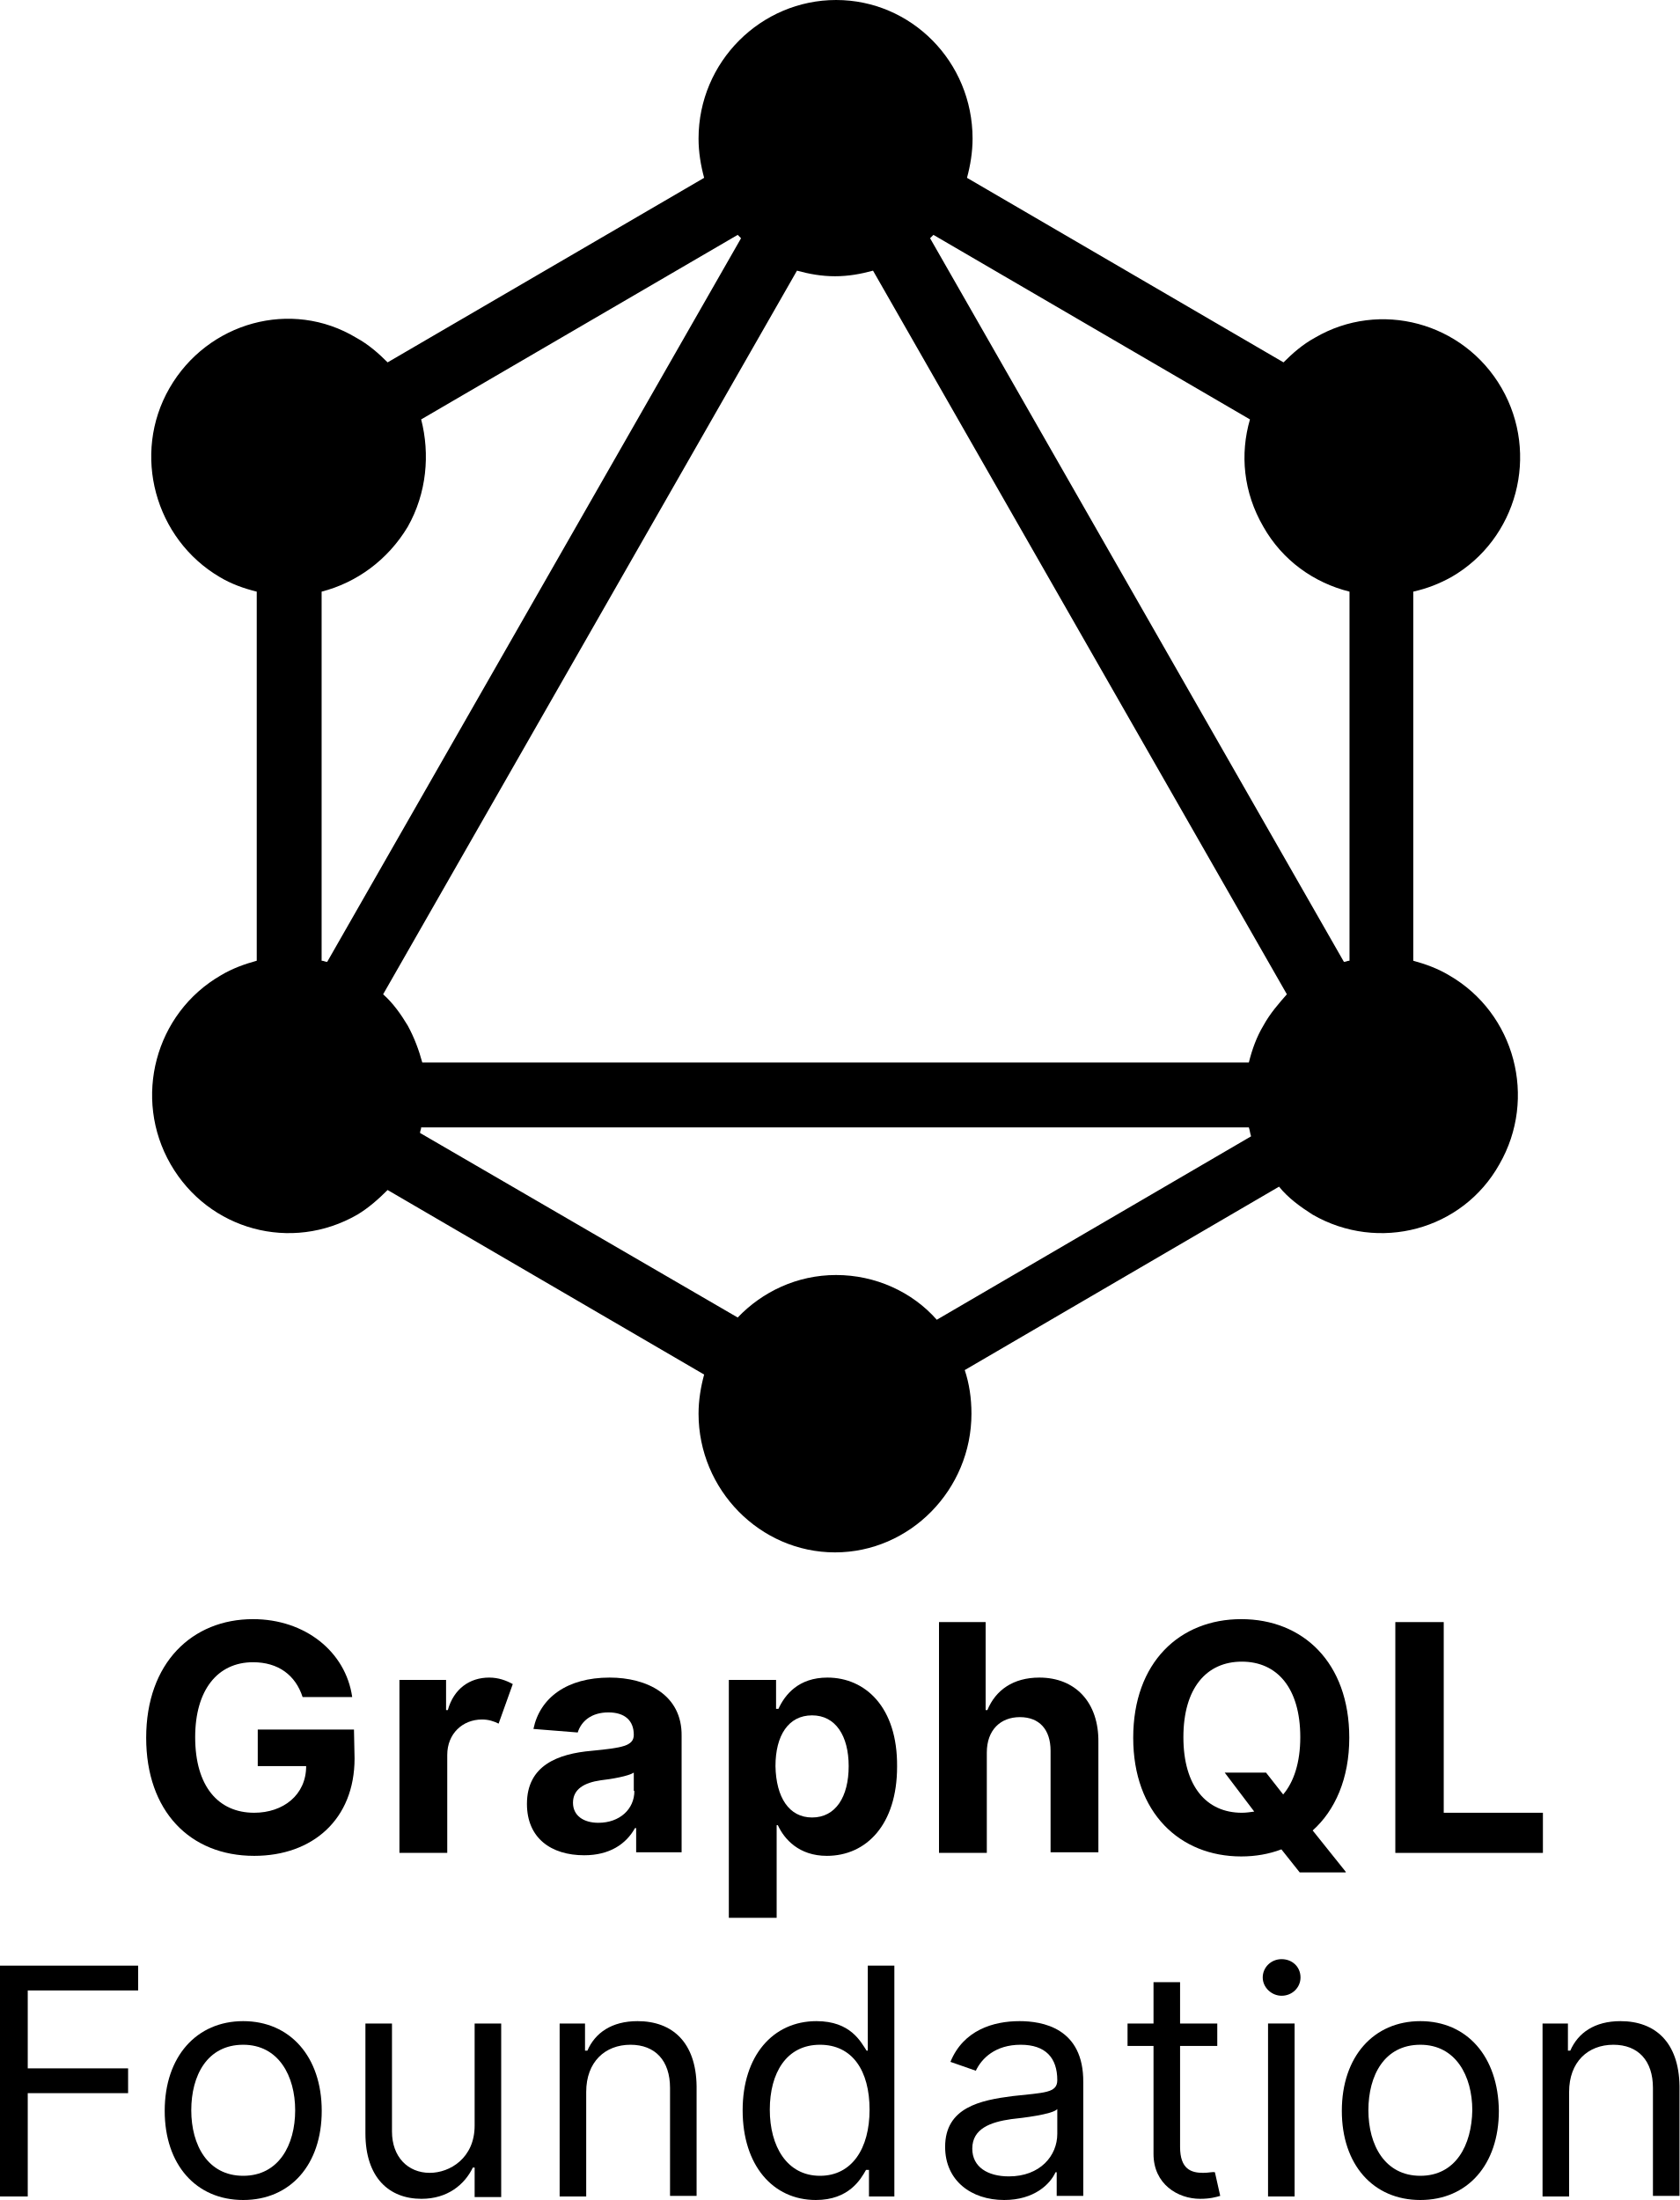
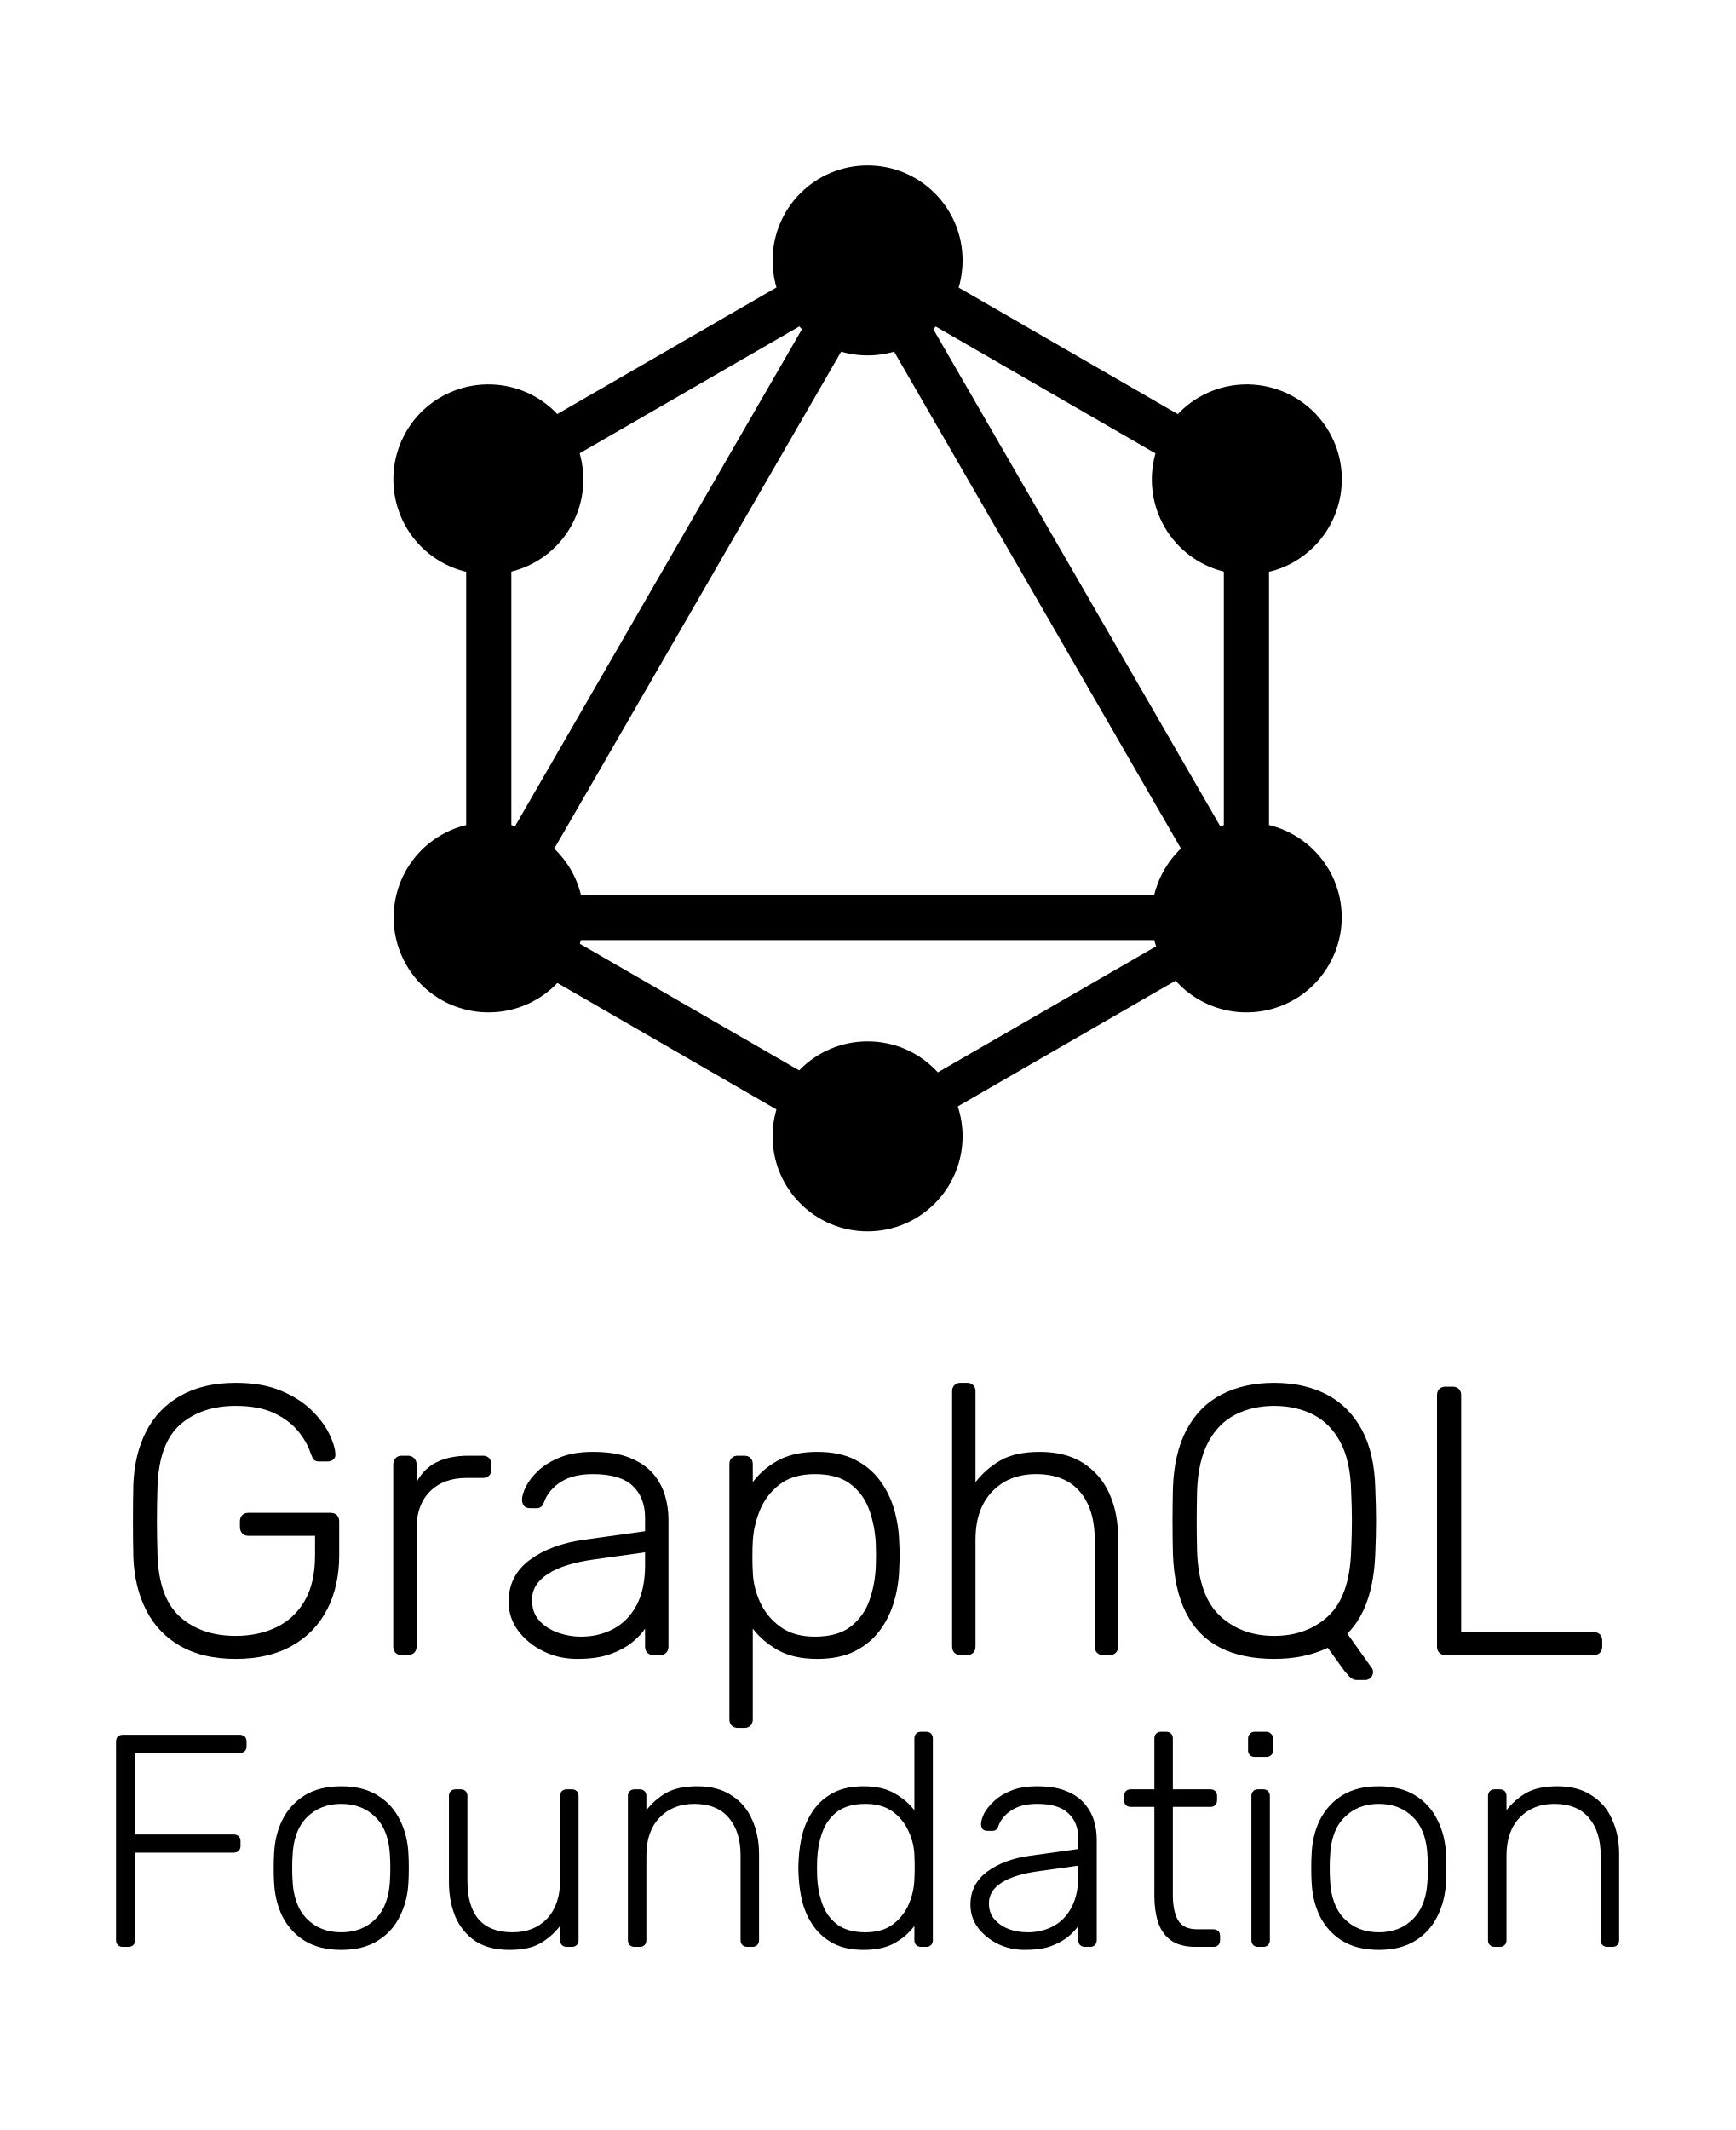
- <svg xmlns="http://www.w3.org/2000/svg" version="1.1" x="0" y="0" width="666.755" height="873.432" viewBox="0, 0, 666.755, 873.432">
-   <g id="Layer_1">
-     <path d="M11.015,831.013 L50.856,831.013 L50.856,821.17 L11.015,821.17 L11.015,790.234 L54.84,790.234 L54.84,780.391 L-0,780.391 L-0,872.026 L11.015,872.026 z" fill="#000000" id="polygon4" />
-     <path d="M96.556,802.421 C78.042,802.421 65.387,816.483 65.387,838.044 C65.387,859.371 77.808,873.432 96.556,873.432 C115.305,873.432 127.726,859.371 127.726,838.044 C127.726,816.483 115.071,802.421 96.556,802.421 z M96.556,863.824 C82.495,863.824 75.933,851.637 75.933,837.81 C75.933,823.982 82.26,811.796 96.556,811.796 C110.618,811.796 117.18,824.217 117.18,837.81 C117.18,851.637 110.618,863.824 96.556,863.824 z" fill="#000000" id="path6" />
-     <path d="M188.426,843.903 C188.426,856.793 178.583,862.652 170.614,862.652 C161.943,862.652 155.615,856.324 155.615,846.247 L155.615,803.359 L145.069,803.359 L145.069,846.95 C145.069,864.527 154.443,872.964 167.333,872.964 C177.645,872.964 184.442,867.339 187.723,860.543 L188.426,860.543 L188.426,872.261 L198.972,872.261 L198.972,803.359 L188.426,803.359 z" fill="#000000" id="path8" />
-     <path d="M253.109,802.421 C242.797,802.421 236.235,807.108 233.189,814.139 L232.251,814.139 L232.251,803.359 L222.174,803.359 L222.174,872.026 L232.72,872.026 L232.72,830.544 C232.72,818.592 240.219,811.796 250.297,811.796 C260.14,811.796 265.999,818.123 265.999,828.904 L265.999,871.792 L276.545,871.792 L276.545,828.201 C276.311,810.858 266.936,802.421 253.109,802.421 z" fill="#000000" id="path10" />
-     <path d="M344.978,814.139 L344.041,814.139 C341.697,810.624 337.713,802.421 324.12,802.421 C306.778,802.421 294.825,816.248 294.825,837.81 C294.825,859.605 306.778,873.432 323.886,873.432 C337.01,873.432 341.697,865.23 343.807,861.48 L344.978,861.48 L344.978,872.026 L355.056,872.026 L355.056,780.391 L344.51,780.391 L344.51,814.139 z M325.526,863.824 C312.402,863.824 305.606,852.106 305.606,837.575 C305.606,823.045 312.168,811.796 325.526,811.796 C338.416,811.796 345.213,822.107 345.213,837.575 C345.213,853.043 338.182,863.824 325.526,863.824 z" fill="#000000" id="path12" />
-     <path d="M404.74,802.421 C394.428,802.421 382.476,805.937 377.32,818.592 L387.398,822.107 C389.741,817.186 395.132,811.796 405.209,811.796 C415.052,811.796 419.739,816.952 419.739,825.857 C419.739,831.013 414.583,830.779 401.928,832.185 C389.272,833.826 375.211,836.638 375.211,852.34 C375.211,865.698 385.523,873.432 398.647,873.432 C410.599,873.432 416.927,867.105 419.036,862.417 L419.505,862.417 L419.505,871.792 L430.051,871.792 L430.051,826.795 C430.286,804.999 413.646,802.421 404.74,802.421 z M419.739,847.184 C419.739,855.855 412.943,864.058 400.522,864.058 C392.085,864.058 385.991,860.308 385.991,853.043 C385.991,845.075 393.257,842.497 401.459,841.325 C405.912,840.856 417.864,839.45 419.739,837.341 z" fill="#000000" id="path14" />
-     <path d="M477.626,862.652 C472.939,862.652 468.486,861.246 468.486,852.34 L468.486,812.264 L483.251,812.264 L483.251,803.359 L468.486,803.359 L468.486,786.953 L457.94,786.953 L457.94,803.359 L447.628,803.359 L447.628,812.264 L457.94,812.264 L457.94,855.152 C457.94,867.105 467.549,872.964 476.455,872.964 C480.439,872.964 482.782,872.261 484.423,871.792 L482.314,862.417 C481.376,862.183 479.97,862.652 477.626,862.652 z" fill="#000000" id="path16" />
-     <path d="M503.406,803.359 L513.952,803.359 L513.952,872.026 L503.406,872.026 z" fill="#000000" id="rect18" />
-     <path d="M508.796,777.813 C504.578,777.813 501.297,781.094 501.297,785.079 C501.297,789.063 504.812,792.344 508.796,792.344 C513.015,792.344 516.296,789.063 516.296,785.079 C516.296,780.86 513.015,777.813 508.796,777.813 z" fill="#000000" id="path20" />
-     <path d="M563.871,802.421 C545.356,802.421 532.701,816.483 532.701,838.044 C532.701,859.371 545.122,873.432 563.871,873.432 C582.62,873.432 595.041,859.371 595.041,838.044 C594.807,816.483 582.385,802.421 563.871,802.421 z M563.871,863.824 C549.809,863.824 543.247,851.637 543.247,837.81 C543.247,823.982 549.575,811.796 563.871,811.796 C577.933,811.796 584.495,824.217 584.495,837.81 C584.26,851.637 577.933,863.824 563.871,863.824 z" fill="#000000" id="path22" />
-     <path d="M643.319,802.421 C633.007,802.421 626.445,807.108 623.398,814.139 L622.461,814.139 L622.461,803.359 L612.384,803.359 L612.384,872.026 L622.93,872.026 L622.93,830.544 C622.93,818.592 630.429,811.796 640.507,811.796 C650.35,811.796 656.209,818.123 656.209,828.904 L656.209,871.792 L666.755,871.792 L666.755,828.201 C666.521,810.858 657.146,802.421 643.319,802.421 z" fill="#000000" id="path24" />
-     <path d="M140.527,686.647 L102.326,686.647 L102.326,701.177 L121.543,701.177 C121.543,712.661 112.403,719.692 100.92,719.692 C86.624,719.692 77.484,709.146 77.484,689.694 C77.484,670.945 86.389,659.93 100.451,659.93 C110.528,659.93 117.325,665.086 120.137,673.757 L139.824,673.757 C137.246,655.712 121.075,642.822 100.451,642.822 C76.312,642.822 58.032,660.164 58.032,689.928 C58.032,718.989 75.374,736.8 100.92,736.8 C124.121,736.8 140.761,722.27 140.761,698.131 z" fill="#000000" id="path26" />
-     <path d="M177.79,678.913 L177.087,678.913 L177.087,666.961 L158.572,666.961 L158.572,735.628 L177.556,735.628 L177.556,696.725 C177.556,688.288 183.649,682.663 191.383,682.663 C193.961,682.663 196.07,683.366 197.945,684.304 L203.57,668.601 C200.992,667.195 197.945,666.023 194.195,666.023 C186.461,666.023 180.133,670.476 177.79,678.913 z" fill="#000000" id="path28" />
-     <path d="M242.005,666.023 C225.131,666.023 214.35,673.992 211.772,686.413 L229.349,687.819 C230.755,683.366 234.739,679.851 241.536,679.851 C248.098,679.851 251.613,683.132 251.613,688.756 C251.613,693.209 246.926,693.912 234.974,695.084 C221.381,696.256 209.194,700.943 209.194,716.177 C209.194,729.769 218.803,736.566 231.927,736.566 C242.005,736.566 248.567,732.113 252.082,725.785 L252.551,725.785 L252.551,735.394 L270.597,735.394 L270.597,689.225 C270.831,672.82 256.769,666.023 242.005,666.023 z M251.848,711.021 C251.848,718.286 245.989,723.676 237.552,723.676 C231.693,723.676 227.474,720.864 227.474,715.708 C227.474,710.318 231.927,707.74 238.489,706.802 C242.708,706.333 249.504,705.162 251.613,703.755 L251.613,711.021 z" fill="#000000" id="path30" />
-     <path d="M328.484,666.023 C317,666.023 311.61,672.82 309.032,678.445 L308.094,678.445 L308.094,666.961 L289.345,666.961 L289.345,761.408 L308.329,761.408 L308.329,724.614 L308.797,724.614 C311.375,730.238 317.234,736.8 328.249,736.8 C343.951,736.8 356.138,724.379 356.138,701.412 C356.372,677.741 343.483,666.023 328.484,666.023 z M322.39,721.567 C313.25,721.567 308.094,713.599 307.86,701.177 C307.86,688.991 313.016,681.022 322.39,681.022 C331.765,681.022 336.921,689.225 336.921,701.177 C336.921,713.364 331.765,721.567 322.39,721.567 z" fill="#000000" id="path32" />
-     <path d="M412.619,666.023 C402.307,666.023 395.276,670.945 391.995,678.913 L391.292,678.913 L391.292,643.994 L372.778,643.994 L372.778,735.628 L391.761,735.628 L391.761,695.787 C391.761,686.882 397.151,681.726 404.885,681.726 C412.619,681.726 417.072,686.647 417.072,695.084 L417.072,735.394 L436.055,735.394 L436.055,691.803 C436.289,675.867 426.915,666.023 412.619,666.023 z" fill="#000000" id="path34" />
-     <path d="M534.252,743.128 L521.128,726.723 C530.033,718.755 535.658,706.099 535.658,689.928 C535.658,659.93 517.144,642.822 492.77,642.822 C468.397,642.822 449.882,659.93 449.882,689.928 C449.882,719.692 468.397,737.035 492.77,737.035 C498.395,737.035 503.785,736.097 508.707,734.222 L515.972,743.362 L534.252,743.362 z M509.41,712.427 L502.613,703.755 L486.208,703.755 L497.926,719.223 C496.286,719.458 494.645,719.692 493.005,719.692 C478.943,719.692 469.803,709.146 469.803,689.694 C469.803,670.242 478.943,659.696 493.005,659.696 C507.066,659.696 516.206,670.242 516.206,689.694 C516.206,699.771 513.628,707.505 509.41,712.427 z" fill="#000000" id="path36" />
-     <path d="M553.938,643.994 L553.938,735.628 L612.528,735.628 L612.528,719.692 L573.156,719.692 L573.156,643.994 z" fill="#000000" id="polygon38" />
-     <path d="M576.155,229.121 C602.353,214.024 611.233,180.277 596.136,154.079 C581.039,127.881 547.736,119.001 521.983,134.098 C517.098,136.762 513.102,140.314 509.55,143.867 L383.888,70.601 C385.22,65.717 386.108,60.388 386.108,55.06 C386.108,24.422 361.687,0 331.936,0 C302.186,0 277.32,24.422 277.32,55.06 C277.32,60.388 278.208,65.717 279.54,70.601 L153.879,143.867 C150.327,140.314 146.331,136.762 141.446,134.098 C115.692,118.557 82.39,127.881 67.293,154.079 C52.196,180.277 61.52,214.024 87.274,229.121 C91.715,231.785 96.599,233.561 101.927,234.893 L101.927,381.424 C97.043,382.756 92.159,384.533 87.718,387.197 C61.52,402.294 52.64,436.04 67.737,462.238 C82.834,488.436 115.692,497.317 141.89,482.22 C146.331,479.556 150.327,476.003 153.879,472.451 L279.54,545.717 C278.208,550.601 277.32,555.929 277.32,561.258 C277.32,591.452 301.742,616.318 331.492,616.318 C361.243,616.318 385.664,591.452 385.664,561.258 C385.664,555.041 384.776,549.269 383,543.94 L507.773,471.119 C511.326,475.559 516.21,479.112 521.094,482.22 C547.292,497.317 580.595,488.436 595.248,462.238 C610.345,436.04 601.464,402.294 575.266,387.197 C570.826,384.533 565.942,382.756 561.057,381.424 L561.057,234.893 C566.83,233.561 571.27,231.785 576.155,229.121 z M129.901,381.868 C129.013,381.868 128.569,381.424 127.681,381.424 L127.681,234.893 C141.446,231.341 153.879,222.461 161.872,209.14 C169.42,195.819 170.752,180.277 167.2,166.512 L292.862,93.247 C293.306,93.691 293.75,94.135 294.194,94.579 z M371.899,523.959 C362.131,512.858 347.478,506.198 331.936,506.198 C316.395,506.198 302.63,512.858 292.862,523.071 L166.756,449.805 C166.756,448.917 167.2,448.473 167.2,447.585 L495.785,447.585 C496.229,448.917 496.229,449.805 496.673,451.138 z M501.557,407.178 C498.893,411.619 497.117,416.503 495.785,421.831 L167.644,421.831 C166.312,416.947 164.536,412.063 161.872,407.178 C159.208,402.738 156.099,398.298 152.103,394.745 L316.395,107.456 C321.28,108.788 326.164,109.676 331.492,109.676 C336.821,109.676 341.705,108.788 346.589,107.456 L510.882,394.745 C507.773,398.298 504.221,402.294 501.557,407.178 z M535.748,381.424 C534.859,381.424 534.415,381.868 533.527,381.868 L369.235,94.579 C369.679,94.135 370.123,93.691 370.567,93.247 L496.229,166.512 C492.232,180.277 493.564,195.375 501.557,209.14 C509.106,222.461 521.539,231.341 535.748,234.893 C535.748,234.893 535.748,381.424 535.748,381.424 z" fill="#000000" id="path40" />
+ <svg xmlns="http://www.w3.org/2000/svg" version="1.1" x="0" y="0" width="1100" height="1350" viewBox="0 0 1100 1350" id="svg920">
+   <defs id="defs924" />
+   <g id="GraphQL-mark" style="fill:#000000">
+     <path d="m 304.1,619.752 -24.802,-14.319 276.295,-478.545 24.802,14.32 z" fill="#e434aa" id="path871" style="fill:#000000" />
+     <path d="M 273.618,567.202 H 826.209 V 595.84 H 273.618 Z" fill="#e434aa" id="path873" style="fill:#000000" />
+     <path d="M 560.952,742.875 284.553,583.291 298.872,558.489 575.271,718.073 Z" fill="#e434aa" id="path875" style="fill:#000000" />
+     <path d="M 801.059,326.958 524.66,167.374 538.979,142.573 815.378,302.156 Z" fill="#e434aa" id="path877" style="fill:#000000" />
+     <path d="m 298.948,326.848 -14.319,-24.8 276.399,-159.584 14.319,24.8 z" fill="#e434aa" id="path879" style="fill:#000000" />
+     <path d="M 795.963,619.757 519.667,141.213 544.469,126.894 820.764,605.438 Z" fill="#e434aa" id="path881" style="fill:#000000" />
+     <path d="m 295.529,283.056 h 28.638 v 319.168 h -28.638 z" fill="#e434aa" id="path883" style="fill:#000000" />
+     <path d="m 775.833,283.056 h 28.638 v 319.168 h -28.638 z" fill="#e434aa" id="path885" style="fill:#000000" />
+     <path d="M 556.076,730.752 543.568,709.088 783.96,570.293 796.468,591.957 Z" fill="#e434aa" id="path887" style="fill:#000000" />
+     <path d="m 842.427,611.54 c -16.563,28.811 -53.483,38.645 -82.294,22.083 -28.811,-16.562 -38.645,-53.482 -22.083,-82.294 16.562,-28.811 53.482,-38.645 82.294,-22.082 28.983,16.734 38.817,53.482 22.083,82.293" fill="#e434aa" id="path889" style="fill:#000000" />
+     <path d="m 361.777,333.951 c -16.562,28.811 -53.482,38.645 -82.293,22.082 -28.811,-16.562 -38.645,-53.482 -22.083,-82.293 16.562,-28.811 53.482,-38.645 82.293,-22.083 28.812,16.735 38.646,53.482 22.083,82.294" fill="#e434aa" id="path891" style="fill:#000000" />
+     <path d="m 257.574,611.54 c -16.563,-28.811 -6.729,-65.559 22.082,-82.293 28.812,-16.563 65.559,-6.729 82.294,22.082 16.562,28.812 6.728,65.559 -22.083,82.294 -28.984,16.562 -65.731,6.728 -82.293,-22.083" fill="#e434aa" id="path893" style="fill:#000000" />
+     <path d="m 738.223,333.951 c -16.563,-28.812 -6.729,-65.559 22.083,-82.294 28.811,-16.562 65.558,-6.728 82.293,22.083 16.562,28.811 6.728,65.559 -22.083,82.293 -28.811,16.563 -65.731,6.729 -82.293,-22.082" fill="#e434aa" id="path895" style="fill:#000000" />
+     <path d="m 550,780.44 c -33.297,0 -60.211,-26.914 -60.211,-60.211 0,-33.296 26.914,-60.21 60.211,-60.21 33.297,0 60.211,26.914 60.211,60.21 0,33.125 -26.914,60.211 -60.211,60.211" fill="#e434aa" id="path897" style="fill:#000000" />
+     <path d="m 550,225.261 c -33.297,0 -60.211,-26.914 -60.211,-60.21 0,-33.297 26.914,-60.211 60.211,-60.211 33.297,0 60.211,26.914 60.211,60.211 0,33.296 -26.914,60.21 -60.211,60.21" fill="#e434aa" id="path899" style="fill:#000000" />
+   </g>
+   <g id="GraphQL-text-3" transform="translate(-478.779,716.64)" style="fill:#000000">
+     <path d="m 1395.102,332.35 q -2.43,0 -3.888,-1.458 -1.458,-1.458 -1.458,-3.888 V 167.596 q 0,-2.43 1.458,-3.888 1.458,-1.458 3.888,-1.458 h 4.617 q 2.43,0 3.888,1.458 1.458,1.458 1.458,3.888 V 317.77 h 83.835 q 2.673,0 4.131,1.458 1.458,1.458 1.458,4.131 v 3.645 q 0,2.43 -1.458,3.888 -1.458,1.458 -4.131,1.458 z" fill="#e434aa" id="path38" style="fill:#000000" />
+     <path d="m 1338.969,348.145 q -2.673,0 -4.618,-2.066 -1.944,-2.065 -3.158,-3.523 L 1320.5,327.733 q -14.579,7.047 -34.02,7.047 -20.168,0 -34.262,-7.169 -14.094,-7.168 -21.628,-22.113 -7.533,-14.944 -8.262,-37.786 -0.243,-10.935 -0.243,-20.412 0,-9.477 0.243,-20.412 0.729,-22.599 8.749,-37.544 8.018,-14.944 22.234,-22.234 14.215,-7.29 33.169,-7.29 18.954,0 33.17,7.29 14.215,7.29 22.356,22.234 8.14,14.945 8.626,37.544 0.487,10.935 0.487,20.412 0,9.477 -0.487,20.412 -1.215,34.749 -17.739,51.03 l 15.552,21.87 q 0.243,0.243 0.487,0.85 0.242,0.608 0.242,1.823 0,1.944 -1.458,3.402 -1.457,1.458 -3.402,1.458 z M 1286.48,320.2 q 20.899,0 34.385,-12.636 13.486,-12.636 14.458,-41.067 0.486,-10.935 0.486,-19.197 0,-8.262 -0.486,-19.197 -0.485,-18.954 -6.925,-30.861 -6.44,-11.907 -17.253,-17.375 -10.813,-5.467 -24.665,-5.467 -13.608,0 -24.421,5.467 -10.814,5.468 -17.253,17.375 -6.44,11.907 -7.169,30.861 -0.242,10.935 -0.242,19.197 0,8.262 0.242,19.197 0.972,28.431 14.581,41.067 13.607,12.636 34.262,12.636 z" fill="#e434aa" id="path40" style="fill:#000000" />
+     <path d="m 1087.707,332.35 q -2.43,0 -3.888,-1.458 -1.458,-1.458 -1.458,-3.888 V 165.166 q 0,-2.43 1.458,-3.888 1.458,-1.458 3.888,-1.458 h 4.131 q 2.43,0 3.888,1.458 1.458,1.458 1.458,3.888 v 57.591 q 6.561,-8.505 15.916,-13.851 9.356,-5.346 24.908,-5.346 16.524,0 27.58,7.168 11.057,7.169 16.524,19.44 5.468,12.272 5.468,27.824 v 69.012 q 0,2.43 -1.458,3.888 -1.458,1.458 -3.888,1.458 h -4.131 q -2.43,0 -3.888,-1.458 -1.458,-1.458 -1.458,-3.888 v -67.797 q 0,-19.44 -9.477,-30.497 -9.477,-11.056 -27.702,-11.056 -17.253,0 -27.824,11.056 -10.57,11.057 -10.57,30.497 v 67.797 q 0,2.43 -1.458,3.888 -1.458,1.458 -3.888,1.458 z" fill="#e434aa" id="path42" style="fill:#000000" />
+     <path d="m 946.524,378.52 q -2.43,0 -3.888,-1.458 -1.458,-1.458 -1.458,-3.888 V 211.336 q 0,-2.43 1.458,-3.888 1.458,-1.458 3.888,-1.458 h 4.131 q 2.43,0 3.888,1.458 1.458,1.458 1.458,3.888 v 11.421 q 6.075,-8.262 15.916,-13.73 9.842,-5.467 24.908,-5.467 14.337,0 24.057,4.981 9.72,4.982 15.795,13.244 6.075,8.262 8.991,18.468 2.916,10.206 3.159,20.898 0.243,3.645 0.243,8.019 0,4.374 -0.243,8.019 -0.243,10.692 -3.159,20.898 -2.916,10.206 -8.991,18.468 -6.075,8.262 -15.795,13.243 -9.72,4.982 -24.057,4.982 -15.066,0 -24.908,-5.589 -9.841,-5.589 -15.916,-13.608 v 57.591 q 0,2.43 -1.458,3.888 -1.458,1.458 -3.888,1.458 z m 48.843,-57.834 q 14.337,0 22.599,-6.318 8.262,-6.318 11.907,-16.524 3.645,-10.206 4.131,-21.87 0.243,-6.804 0,-13.608 -0.486,-11.664 -4.131,-21.87 -3.645,-10.206 -11.907,-16.524 -8.262,-6.318 -22.599,-6.318 -13.851,0 -22.356,6.561 -8.505,6.561 -12.515,16.402 -4.009,9.842 -4.495,19.805 -0.243,3.645 -0.243,9.477 0,5.832 0.243,9.477 0.243,9.72 4.495,19.197 4.253,9.477 12.879,15.795 8.627,6.318 21.992,6.318 z" fill="#e434aa" id="path44" style="fill:#000000" />
+     <path d="m 844.707,334.78 q -11.664,0 -21.506,-4.86 -9.841,-4.86 -15.916,-13.001 -6.075,-8.14 -6.075,-18.346 0,-16.524 13.365,-26.487 13.365,-9.963 34.749,-12.879 l 38.394,-5.346 v -8.505 q 0,-12.879 -7.898,-20.291 -7.897,-7.411 -25.15,-7.411 -12.636,0 -20.412,4.981 -7.776,4.982 -10.692,13.001 -1.215,3.645 -4.617,3.645 h -3.888 q -2.916,0 -4.131,-1.58 -1.215,-1.579 -1.215,-3.766 0,-3.402 2.551,-8.505 2.552,-5.103 7.898,-10.085 5.346,-4.981 13.851,-8.383 8.505,-3.402 20.655,-3.402 14.337,0 23.692,3.888 9.356,3.888 14.58,10.084 5.225,6.197 7.412,13.73 2.187,7.533 2.187,14.823 v 80.919 q 0,2.43 -1.458,3.888 -1.458,1.458 -3.888,1.458 h -4.131 q -2.43,0 -3.888,-1.458 -1.458,-1.458 -1.458,-3.888 v -11.421 q -2.916,4.374 -8.262,8.748 -5.346,4.374 -13.73,7.411 -8.383,3.038 -21.019,3.038 z m 2.43,-14.094 q 11.178,0 20.412,-4.86 9.234,-4.86 14.701,-14.944 5.468,-10.085 5.468,-25.394 v -8.262 l -31.347,4.374 q -19.926,2.673 -30.132,9.234 -10.206,6.561 -10.206,16.524 0,8.019 4.617,13.122 4.617,5.103 11.785,7.654 7.169,2.552 14.702,2.552 z" fill="#e434aa" id="path46" style="fill:#000000" />
+     <path d="m 733.413,332.35 q -2.43,0 -3.888,-1.458 -1.458,-1.458 -1.458,-3.888 V 211.579 q 0,-2.43 1.458,-4.01 1.458,-1.579 3.888,-1.579 h 3.888 q 2.43,0 4.009,1.579 1.58,1.58 1.58,4.01 v 11.178 q 4.374,-8.505 12.636,-12.636 8.262,-4.131 20.412,-4.131 h 8.991 q 2.43,0 3.888,1.458 1.458,1.458 1.458,3.888 v 3.402 q 0,2.43 -1.458,3.888 -1.458,1.458 -3.888,1.458 H 774.48 q -14.58,0 -23.085,8.505 -8.505,8.505 -8.505,23.085 v 75.33 q 0,2.43 -1.58,3.888 -1.579,1.458 -4.009,1.458 z" fill="#e434aa" id="path48" style="fill:#000000" />
+     <path d="m 628.194,334.78 q -20.898,0 -35.114,-8.141 -14.215,-8.14 -21.627,-22.72 -7.411,-14.58 -8.141,-33.534 -0.242,-10.935 -0.242,-23.085 0,-12.15 0.242,-23.085 0.73,-19.197 8.141,-33.656 7.412,-14.458 21.749,-22.599 14.337,-8.14 34.992,-8.14 16.767,0 28.673,4.981 11.908,4.982 19.44,12.393 7.534,7.412 11.179,14.945 3.644,7.533 3.888,12.636 0.243,2.187 -1.215,3.523 -1.458,1.337 -3.888,1.337 h -5.347 q -2.187,0 -3.158,-1.094 -0.972,-1.093 -1.944,-3.766 -2.43,-7.533 -8.141,-14.459 -5.71,-6.925 -15.309,-11.421 -9.599,-4.495 -24.178,-4.495 -21.627,0 -35.114,11.785 -13.486,11.786 -14.458,39.245 -0.729,21.87 0,43.74 0.972,27.216 14.458,39.123 13.487,11.907 35.114,11.907 14.337,0 25.758,-5.468 11.42,-5.467 17.982,-16.767 6.561,-11.299 6.561,-28.795 v -12.393 h -42.282 q -2.43,0 -3.888,-1.58 -1.458,-1.579 -1.458,-4.009 v -3.402 q 0,-2.673 1.458,-4.131 1.458,-1.458 3.888,-1.458 h 52.002 q 2.673,0 4.131,1.458 1.458,1.458 1.458,4.131 v 21.384 q 0,19.44 -7.655,34.263 -7.654,14.823 -22.356,23.085 -14.702,8.262 -35.599,8.262 z" fill="#e434aa" id="path50" style="fill:#000000" />
+   </g>
+   <g id="g1154" transform="translate(-489.5145,806.1487)" style="fill:#000000">
+     <path d="m 567.294,427.769 q -1.92,0 -3.072,-1.152 -1.152,-1.152 -1.152,-3.072 v -125.76 q 0,-2.112 1.152,-3.264 1.152,-1.152 3.072,-1.152 h 74.112 q 2.112,0 3.264,1.152 1.152,1.152 1.152,3.264 v 2.88 q 0,1.92 -1.152,3.072 -1.152,1.152 -3.264,1.152 h -66.24 v 51.648 h 62.4 q 2.112,0 3.264,1.152 1.152,1.152 1.152,3.264 v 2.88 q 0,1.92 -1.152,3.072 -1.152,1.152 -3.264,1.152 h -62.4 v 55.488 q 0,1.92 -1.152,3.072 -1.152,1.152 -3.264,1.152 z" style="font-style:normal;font-variant:normal;font-weight:300;font-stretch:normal;font-size:192px;line-height:1.25;font-family:Rubik;-inkscape-font-specification:'Rubik, Light';font-variant-ligatures:normal;font-variant-caps:normal;font-variant-numeric:normal;font-variant-east-asian:normal;fill:#000000;fill-opacity:1;stroke:none" id="path1113" />
+     <path d="m 705.84,429.689 q -13.824,0 -23.232,-5.76 -9.216,-5.76 -14.208,-15.744 -4.8,-9.984 -5.184,-22.272 -0.192,-2.88 -0.192,-8.064 0,-5.184 0.192,-8.064 0.384,-12.48 5.184,-22.272 4.992,-9.984 14.208,-15.744 9.408,-5.76 23.232,-5.76 13.824,0 23.04,5.76 9.408,5.76 14.208,15.744 4.992,9.792 5.376,22.272 0.192,2.88 0.192,8.064 0,5.184 -0.192,8.064 -0.384,12.288 -5.376,22.272 -4.8,9.984 -14.208,15.744 -9.216,5.76 -23.04,5.76 z m 0,-11.136 q 13.44,0 21.888,-8.64 8.448,-8.64 9.024,-24.96 0.192,-2.88 0.192,-7.104 0,-4.224 -0.192,-7.104 -0.576,-16.512 -9.024,-24.96 -8.448,-8.64 -21.888,-8.64 -13.44,0 -21.888,8.64 -8.448,8.448 -9.024,24.96 -0.192,2.88 -0.192,7.104 0,4.224 0.192,7.104 0.576,16.32 9.024,24.96 8.448,8.64 21.888,8.64 z" style="font-style:normal;font-variant:normal;font-weight:300;font-stretch:normal;font-size:192px;line-height:1.25;font-family:Rubik;-inkscape-font-specification:'Rubik, Light';font-variant-ligatures:normal;font-variant-caps:normal;font-variant-numeric:normal;font-variant-east-asian:normal;fill:#000000;fill-opacity:1;stroke:none" id="path1115" />
+     <path d="m 812.514,429.689 q -13.056,0 -21.696,-5.568 -8.448,-5.76 -12.672,-15.552 -4.032,-9.792 -4.032,-21.888 v -54.528 q 0,-1.92 1.152,-3.072 1.152,-1.152 3.072,-1.152 h 3.264 q 1.92,0 3.072,1.152 1.152,1.152 1.152,3.072 v 53.568 q 0,32.832 28.608,32.832 13.632,0 21.888,-8.64 8.256,-8.832 8.256,-24.192 v -53.568 q 0,-1.92 1.152,-3.072 1.152,-1.152 3.072,-1.152 h 3.264 q 1.92,0 3.072,1.152 1.152,1.152 1.152,3.072 v 91.392 q 0,1.92 -1.152,3.072 -1.152,1.152 -3.072,1.152 h -3.264 q -1.92,0 -3.072,-1.152 -1.152,-1.152 -1.152,-3.072 v -9.024 q -5.184,6.72 -12.48,10.944 -7.104,4.224 -19.584,4.224 z" style="font-style:normal;font-variant:normal;font-weight:300;font-stretch:normal;font-size:192px;line-height:1.25;font-family:Rubik;-inkscape-font-specification:'Rubik, Light';font-variant-ligatures:normal;font-variant-caps:normal;font-variant-numeric:normal;font-variant-east-asian:normal;fill:#000000;fill-opacity:1;stroke:none" id="path1117" />
+     <path d="m 891.798,427.769 q -1.92,0 -3.072,-1.152 -1.152,-1.152 -1.152,-3.072 v -91.392 q 0,-1.92 1.152,-3.072 1.152,-1.152 3.072,-1.152 h 3.264 q 1.92,0 3.072,1.152 1.152,1.152 1.152,3.072 v 9.024 q 5.184,-6.72 12.48,-10.944 7.488,-4.224 19.776,-4.224 13.056,0 21.696,5.76 8.832,5.568 13.056,15.36 4.416,9.6 4.416,21.888 v 54.528 q 0,1.92 -1.152,3.072 -1.152,1.152 -3.072,1.152 h -3.264 q -1.92,0 -3.072,-1.152 -1.152,-1.152 -1.152,-3.072 v -53.568 q 0,-15.36 -7.488,-24 -7.488,-8.832 -21.888,-8.832 -13.632,0 -22.08,8.832 -8.256,8.64 -8.256,24 v 53.568 q 0,1.92 -1.152,3.072 -1.152,1.152 -3.072,1.152 z" style="font-style:normal;font-variant:normal;font-weight:300;font-stretch:normal;font-size:192px;line-height:1.25;font-family:Rubik;-inkscape-font-specification:'Rubik, Light';font-variant-ligatures:normal;font-variant-caps:normal;font-variant-numeric:normal;font-variant-east-asian:normal;fill:#000000;fill-opacity:1;stroke:none" id="path1119" />
+     <path d="m 1036.92,429.689 q -11.136,0 -19.008,-4.032 -7.68,-4.032 -12.48,-10.752 -4.8,-6.72 -7.104,-14.976 -2.112,-8.256 -2.496,-16.704 -0.192,-2.88 -0.192,-5.376 0,-2.496 0.192,-5.376 0.384,-8.448 2.496,-16.704 2.304,-8.256 7.104,-14.976 4.8,-6.72 12.48,-10.752 7.872,-4.032 19.008,-4.032 11.904,0 19.584,4.416 7.872,4.416 12.672,10.752 v -45.504 q 0,-1.92 1.152,-3.072 1.152,-1.152 3.072,-1.152 h 3.264 q 1.92,0 3.072,1.152 1.152,1.152 1.152,3.072 v 127.872 q 0,1.92 -1.152,3.072 -1.152,1.152 -3.072,1.152 h -3.264 q -1.92,0 -3.072,-1.152 -1.152,-1.152 -1.152,-3.072 v -9.024 q -4.8,6.528 -12.672,10.944 -7.68,4.224 -19.584,4.224 z m 1.152,-11.136 q 10.944,0 17.664,-5.184 6.72,-5.184 9.984,-12.864 3.264,-7.872 3.456,-15.744 0.192,-2.88 0.192,-7.488 0,-4.608 -0.192,-7.488 -0.192,-7.68 -3.648,-15.168 -3.264,-7.488 -9.984,-12.48 -6.72,-4.992 -17.472,-4.992 -11.136,0 -17.856,4.992 -6.528,4.992 -9.408,13.056 -2.88,8.064 -3.264,17.28 -0.192,5.376 0,10.752 0.384,9.216 3.264,17.28 2.88,8.064 9.408,13.056 6.72,4.992 17.856,4.992 z" style="font-style:normal;font-variant:normal;font-weight:300;font-stretch:normal;font-size:192px;line-height:1.25;font-family:Rubik;-inkscape-font-specification:'Rubik, Light';font-variant-ligatures:normal;font-variant-caps:normal;font-variant-numeric:normal;font-variant-east-asian:normal;fill:#000000;fill-opacity:1;stroke:none" id="path1121" />
+     <path d="m 1139.079,429.689 q -9.216,0 -17.088,-3.84 -7.68,-3.84 -12.48,-10.176 -4.8,-6.528 -4.8,-14.592 0,-13.056 10.56,-20.928 10.56,-7.872 27.456,-10.176 l 30.336,-4.224 v -6.72 q 0,-10.176 -6.336,-15.936 -6.144,-5.952 -19.776,-5.952 -9.984,0 -16.128,4.032 -6.144,3.84 -8.448,10.176 -0.96,2.88 -3.648,2.88 h -3.072 q -2.304,0 -3.264,-1.152 -0.96,-1.344 -0.96,-3.072 0,-2.688 1.92,-6.72 2.112,-4.032 6.336,-7.872 4.224,-4.032 10.944,-6.72 6.72,-2.688 16.32,-2.688 11.328,0 18.624,3.072 7.488,3.072 11.52,8.064 4.224,4.8 5.952,10.752 1.728,5.952 1.728,11.712 v 63.936 q 0,1.92 -1.152,3.072 -1.152,1.152 -3.072,1.152 h -3.264 q -1.92,0 -3.072,-1.152 -1.152,-1.152 -1.152,-3.072 v -9.024 q -2.304,3.456 -6.528,6.912 -4.224,3.456 -10.944,5.952 -6.528,2.304 -16.512,2.304 z m 1.92,-11.136 q 8.832,0 16.128,-3.84 7.296,-3.84 11.52,-11.712 4.416,-8.064 4.416,-20.16 v -6.528 l -24.768,3.456 q -15.744,2.112 -23.808,7.296 -8.064,5.184 -8.064,13.056 0,6.336 3.648,10.368 3.648,4.032 9.216,6.144 5.76,1.92 11.712,1.92 z" style="font-style:normal;font-variant:normal;font-weight:300;font-stretch:normal;font-size:192px;line-height:1.25;font-family:Rubik;-inkscape-font-specification:'Rubik, Light';font-variant-ligatures:normal;font-variant-caps:normal;font-variant-numeric:normal;font-variant-east-asian:normal;fill:#000000;fill-opacity:1;stroke:none" id="path1123" />
+     <path d="m 1247.424,427.769 q -9.984,0 -15.744,-4.224 -5.76,-4.224 -8.064,-11.52 -2.304,-7.296 -2.304,-16.32 v -56.64 h -14.976 q -1.92,0 -3.072,-1.152 -1.152,-1.152 -1.152,-3.072 v -2.688 q 0,-1.92 1.152,-3.072 1.152,-1.152 3.072,-1.152 h 14.976 v -32.256 q 0,-1.92 1.152,-3.072 1.152,-1.152 3.072,-1.152 h 3.264 q 1.92,0 3.072,1.152 1.152,1.152 1.152,3.072 v 32.256 h 23.808 q 1.92,0 3.072,1.152 1.152,1.152 1.152,3.072 v 2.688 q 0,1.92 -1.152,3.072 -1.152,1.152 -3.072,1.152 h -23.808 v 55.872 q 0,10.176 3.264,15.936 3.456,5.76 12.096,5.76 h 10.368 q 1.92,0 3.072,1.152 1.152,1.152 1.152,3.072 v 2.688 q 0,1.92 -1.152,3.072 -1.152,1.152 -3.072,1.152 z" style="font-style:normal;font-variant:normal;font-weight:300;font-stretch:normal;font-size:192px;line-height:1.25;font-family:Rubik;-inkscape-font-specification:'Rubik, Light';font-variant-ligatures:normal;font-variant-caps:normal;font-variant-numeric:normal;font-variant-east-asian:normal;fill:#000000;fill-opacity:1;stroke:none" id="path1125" />
+     <path d="m 1287.048,427.769 q -1.92,0 -3.072,-1.152 -1.152,-1.152 -1.152,-3.072 v -91.392 q 0,-1.92 1.152,-3.072 1.152,-1.152 3.072,-1.152 h 3.264 q 1.92,0 3.072,1.152 1.152,1.152 1.152,3.072 v 91.392 q 0,1.92 -1.152,3.072 -1.152,1.152 -3.072,1.152 z m -2.112,-120.384 q -1.92,0 -3.072,-1.152 -1.152,-1.152 -1.152,-3.072 v -7.296 q 0,-1.92 1.152,-3.072 1.152,-1.344 3.072,-1.344 h 7.296 q 1.92,0 3.072,1.344 1.344,1.152 1.344,3.072 v 7.296 q 0,1.92 -1.344,3.072 -1.152,1.152 -3.072,1.152 z" style="font-style:normal;font-variant:normal;font-weight:300;font-stretch:normal;font-size:192px;line-height:1.25;font-family:Rubik;-inkscape-font-specification:'Rubik, Light';font-variant-ligatures:normal;font-variant-caps:normal;font-variant-numeric:normal;font-variant-east-asian:normal;fill:#000000;fill-opacity:1;stroke:none" id="path1127" />
+     <path d="m 1363.59,429.689 q -13.824,0 -23.232,-5.76 -9.216,-5.76 -14.208,-15.744 -4.8,-9.984 -5.184,-22.272 -0.192,-2.88 -0.192,-8.064 0,-5.184 0.192,-8.064 0.384,-12.48 5.184,-22.272 4.992,-9.984 14.208,-15.744 9.408,-5.76 23.232,-5.76 13.824,0 23.04,5.76 9.408,5.76 14.208,15.744 4.992,9.792 5.376,22.272 0.192,2.88 0.192,8.064 0,5.184 -0.192,8.064 -0.384,12.288 -5.376,22.272 -4.8,9.984 -14.208,15.744 -9.216,5.76 -23.04,5.76 z m 0,-11.136 q 13.44,0 21.888,-8.64 8.448,-8.64 9.024,-24.96 0.192,-2.88 0.192,-7.104 0,-4.224 -0.192,-7.104 -0.576,-16.512 -9.024,-24.96 -8.448,-8.64 -21.888,-8.64 -13.44,0 -21.888,8.64 -8.448,8.448 -9.024,24.96 -0.192,2.88 -0.192,7.104 0,4.224 0.192,7.104 0.576,16.32 9.024,24.96 8.448,8.64 21.888,8.64 z" style="font-style:normal;font-variant:normal;font-weight:300;font-stretch:normal;font-size:192px;line-height:1.25;font-family:Rubik;-inkscape-font-specification:'Rubik, Light';font-variant-ligatures:normal;font-variant-caps:normal;font-variant-numeric:normal;font-variant-east-asian:normal;fill:#000000;fill-opacity:1;stroke:none" id="path1129" />
+     <path d="m 1437.048,427.769 q -1.92,0 -3.072,-1.152 -1.152,-1.152 -1.152,-3.072 v -91.392 q 0,-1.92 1.152,-3.072 1.152,-1.152 3.072,-1.152 h 3.264 q 1.92,0 3.072,1.152 1.152,1.152 1.152,3.072 v 9.024 q 5.184,-6.72 12.48,-10.944 7.488,-4.224 19.776,-4.224 13.056,0 21.696,5.76 8.832,5.568 13.056,15.36 4.416,9.6 4.416,21.888 v 54.528 q 0,1.92 -1.152,3.072 -1.152,1.152 -3.072,1.152 h -3.264 q -1.92,0 -3.072,-1.152 -1.152,-1.152 -1.152,-3.072 v -53.568 q 0,-15.36 -7.488,-24 -7.488,-8.832 -21.888,-8.832 -13.632,0 -22.08,8.832 -8.256,8.64 -8.256,24 v 53.568 q 0,1.92 -1.152,3.072 -1.152,1.152 -3.072,1.152 z" style="font-style:normal;font-variant:normal;font-weight:300;font-stretch:normal;font-size:192px;line-height:1.25;font-family:Rubik;-inkscape-font-specification:'Rubik, Light';font-variant-ligatures:normal;font-variant-caps:normal;font-variant-numeric:normal;font-variant-east-asian:normal;fill:#000000;fill-opacity:1;stroke:none" id="path1131" />
  </g>
</svg>
